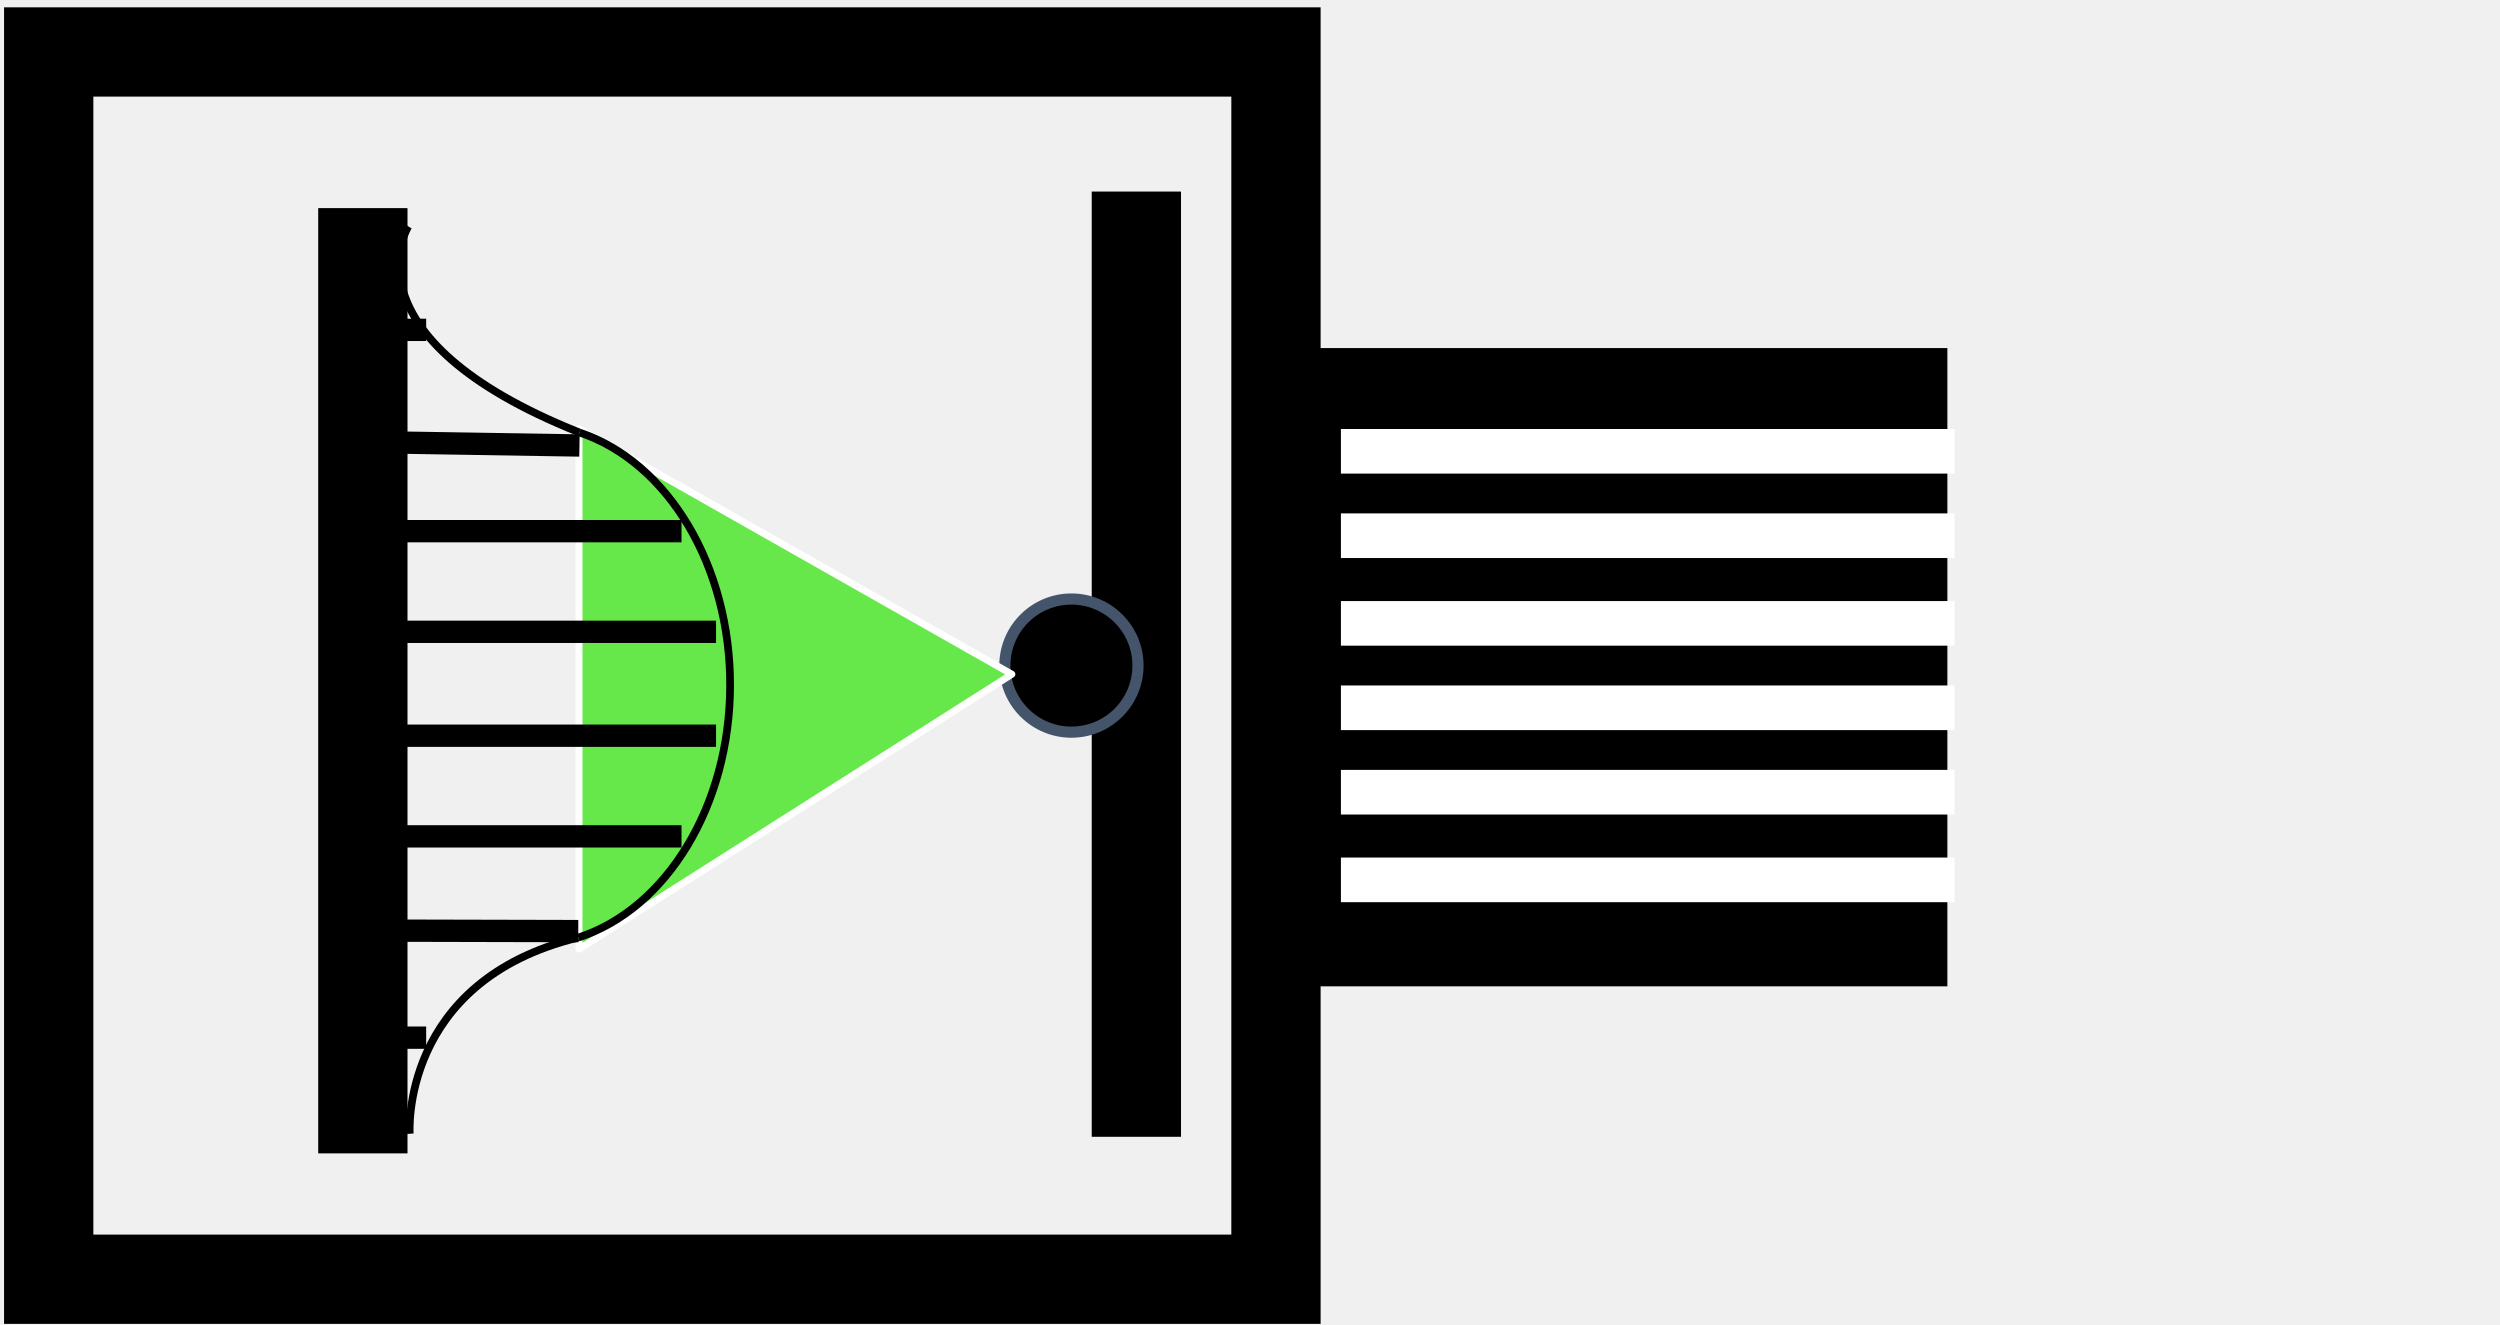
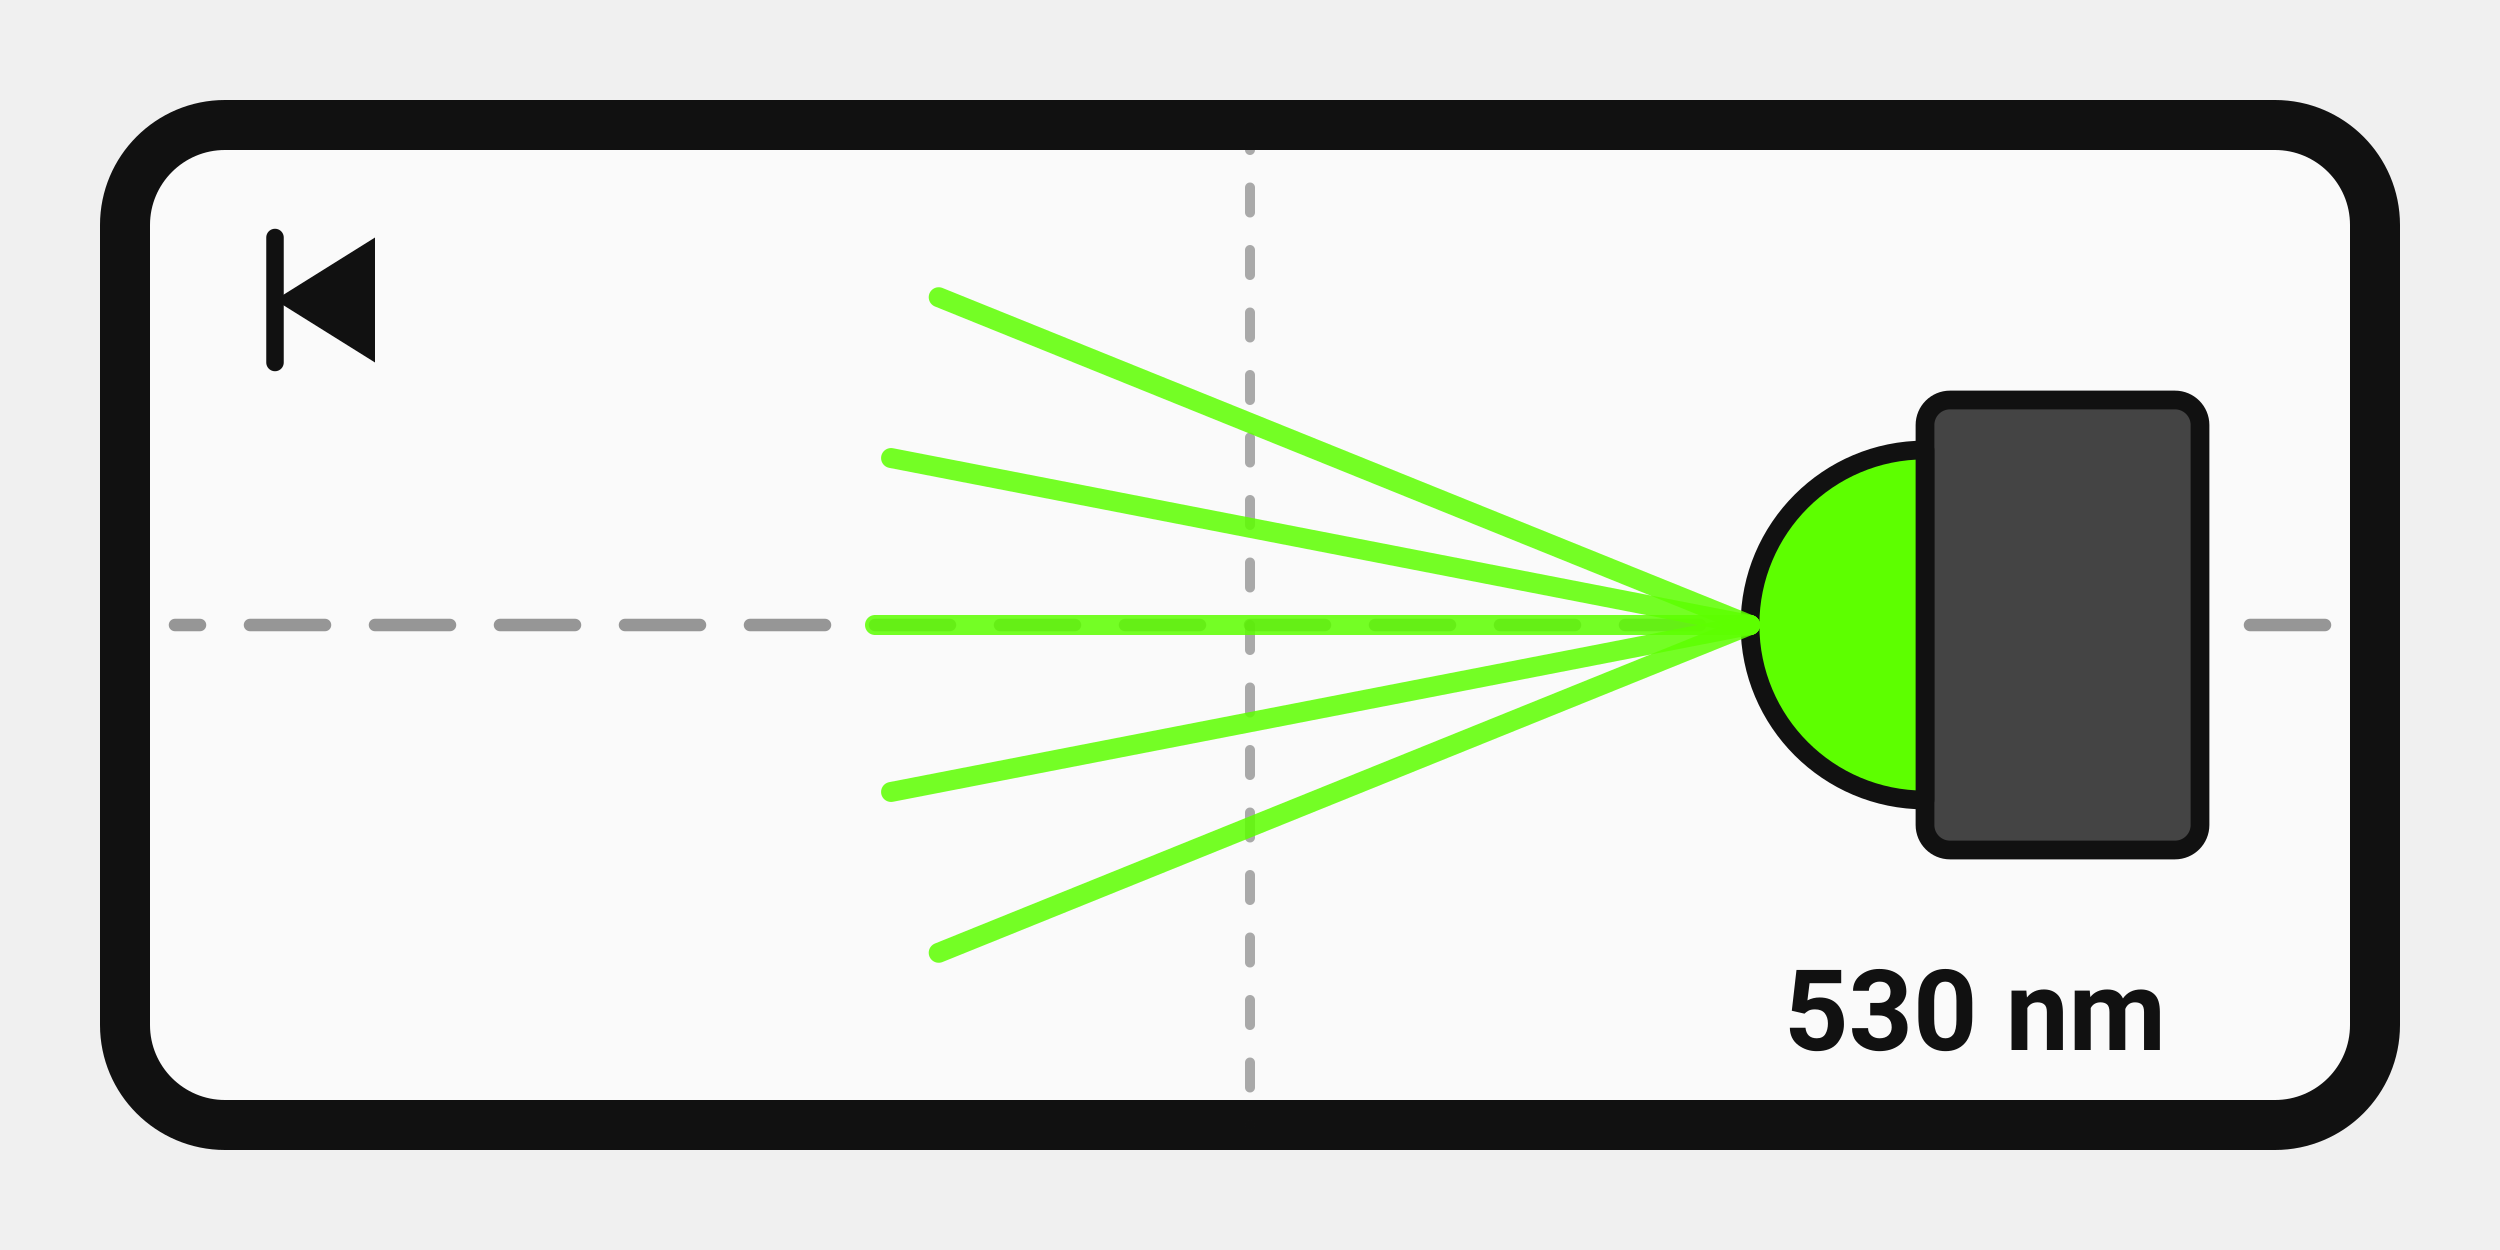
- <svg xmlns="http://www.w3.org/2000/svg" width="770" height="408" xml:space="preserve" overflow="hidden" version="1.1" id="svg10">
-   <defs id="defs10" />
-   <rect x="109.5" y="406.5" width="192" height="191" stroke="#000000" stroke-width="4.583" stroke-linecap="butt" stroke-linejoin="miter" stroke-miterlimit="8" stroke-opacity="1" fill="#000000" fill-opacity="1" transform="matrix(0,1,1,0,0,0)" id="rect1" />
-   <path d="m 413,139 188.978,3.6e-4" stroke="#ffffff" stroke-width="13.75" stroke-linecap="butt" stroke-linejoin="miter" stroke-miterlimit="8" stroke-opacity="1" fill="none" fill-rule="evenodd" id="path1" />
-   <path d="m 413,165 188.978,3.6e-4" stroke="#ffffff" stroke-width="13.75" stroke-linecap="butt" stroke-linejoin="miter" stroke-miterlimit="8" stroke-opacity="1" fill="none" fill-rule="evenodd" id="path2" />
-   <path d="m 413,218 188.978,3.6e-4" stroke="#ffffff" stroke-width="13.75" stroke-linecap="butt" stroke-linejoin="miter" stroke-miterlimit="8" stroke-opacity="1" fill="none" fill-rule="evenodd" id="path3" />
-   <path d="m 413,271 188.978,3.6e-4" stroke="#ffffff" stroke-width="13.75" stroke-linecap="butt" stroke-linejoin="miter" stroke-miterlimit="8" stroke-opacity="1" fill="none" fill-rule="evenodd" id="path4" />
-   <path d="m 413,244 188.978,3.6e-4" stroke="#ffffff" stroke-width="13.75" stroke-linecap="butt" stroke-linejoin="miter" stroke-miterlimit="8" stroke-opacity="1" fill="none" fill-rule="evenodd" id="path5" />
-   <path d="m 413,192 188.978,3.6e-4" stroke="#ffffff" stroke-width="13.75" stroke-linecap="butt" stroke-linejoin="miter" stroke-miterlimit="8" stroke-opacity="1" fill="none" fill-rule="evenodd" id="path6" />
-   <rect x="16" y="15" width="378" height="378" stroke="#000000" stroke-width="27.5" stroke-linecap="butt" stroke-linejoin="miter" stroke-miterlimit="8" stroke-opacity="1" fill="none" transform="matrix(0,1,1,0,0,0)" id="rect6" />
-   <path d="m 350,59 -3.6e-4,291.132" stroke="#000000" stroke-width="27.5" stroke-linecap="butt" stroke-linejoin="miter" stroke-miterlimit="8" stroke-opacity="1" fill="none" fill-rule="evenodd" id="path7" />
-   <path d="m 309.5,205 c 0,11.322 9.178,20.5 20.5,20.5 11.322,0 20.5,-9.178 20.5,-20.5 0,-11.322 -9.178,-20.5 -20.5,-20.5 -11.322,0 -20.5,9.178 -20.5,20.5 z" stroke="#44546a" stroke-width="3.438" stroke-linecap="butt" stroke-linejoin="round" stroke-miterlimit="10" stroke-opacity="1" fill="#000000" fill-rule="evenodd" fill-opacity="1" id="path8" />
-   <path d="M 178.338,132.062 311.662,207.664 178.338,292.336 Z" stroke="#ffffff" stroke-width="2.138" stroke-linecap="butt" stroke-linejoin="round" stroke-miterlimit="10" stroke-opacity="1" fill="#4a86e8" fill-rule="evenodd" fill-opacity="1" id="path9" style="fill:#67e84a;fill-opacity:1" />
-   <g id="g15" transform="translate(-75.23938,4.09956)">
-     <path d="M 187,351.14 V 60" stroke="#000000" stroke-width="27.5" stroke-linecap="butt" stroke-linejoin="miter" stroke-miterlimit="8" stroke-opacity="1" fill="none" fill-rule="evenodd" id="path1-4" />
-     <path d="m 196.5,97.5 h 10" stroke="#000000" stroke-width="6.875" stroke-linecap="butt" stroke-linejoin="miter" stroke-miterlimit="8" stroke-opacity="1" fill="none" fill-rule="evenodd" id="path2-9" />
-     <path d="m 183.406,131.987 70.302,1.126" stroke="#000000" stroke-width="6.875" stroke-linecap="butt" stroke-linejoin="miter" stroke-miterlimit="8" stroke-opacity="1" fill="none" fill-rule="evenodd" id="path3-2" />
-     <path d="M 175.5,159.5 H 285.146" stroke="#000000" stroke-width="6.875" stroke-linecap="butt" stroke-linejoin="miter" stroke-miterlimit="8" stroke-opacity="1" fill="none" fill-rule="evenodd" id="path4-0" />
-     <g id="g14">
-       <path d="M 175.5,190.5 H 295.783" stroke="#000000" stroke-width="6.875" stroke-linecap="butt" stroke-linejoin="miter" stroke-miterlimit="8" stroke-opacity="1" fill="none" fill-rule="evenodd" id="path5-6" />
-     </g>
-     <path d="M 176.5,222.5 H 295.783" stroke="#000000" stroke-width="6.875" stroke-linecap="butt" stroke-linejoin="miter" stroke-miterlimit="8" stroke-opacity="1" fill="none" fill-rule="evenodd" id="path6-6" />
-     <path d="M 175.5,253.5 H 285.146" stroke="#000000" stroke-width="6.875" stroke-linecap="butt" stroke-linejoin="miter" stroke-miterlimit="8" stroke-opacity="1" fill="none" fill-rule="evenodd" id="path7-5" />
-     <path d="m 180.5,282.5 72.843,0.179" stroke="#000000" stroke-width="6.875" stroke-linecap="butt" stroke-linejoin="miter" stroke-miterlimit="8" stroke-opacity="1" fill="none" fill-rule="evenodd" id="path8-4" />
-     <path d="m 196.5,315.5 h 10" stroke="#000000" stroke-width="6.875" stroke-linecap="butt" stroke-linejoin="miter" stroke-miterlimit="8" stroke-opacity="1" fill="none" fill-rule="evenodd" id="path9-6" />
-     <path style="fill:none;stroke:#000000;stroke-width:2.373;stroke-linejoin:round;stroke-miterlimit:100;paint-order:stroke fill markers" id="path12" d="m -129.113,253.708 a 80.236,61.74 0 0 1 -77.968,46.407 80.236,61.74 0 0 1 -77.598,-46.773" transform="rotate(-90)" />
-     <path style="fill:none;stroke:#000000;stroke-width:2.373;stroke-linejoin:round;stroke-miterlimit:100;stroke-dasharray:none;paint-order:stroke fill markers" d="M 253.708,129.113 C 179.856,99.599 201.003,65.637 201.003,65.637" id="path13" />
-     <path style="fill:none;stroke:#000000;stroke-width:2.373;stroke-linejoin:round;stroke-miterlimit:100;stroke-dasharray:none;paint-order:stroke fill markers" d="m 253.343,284.679 c -55.064,13.44 -51.899,60.422 -51.899,60.422" id="path13-1" />
-   </g>
+ <svg xmlns="http://www.w3.org/2000/svg" viewBox="0 0 200 100" width="100%" height="100%" preserveAspectRatio="xMidYMid meet" fill="none" stroke="#111111" stroke-linecap="round" stroke-linejoin="round" font-family="-apple-system, BlinkMacSystemFont, 'Segoe UI', Roboto, sans-serif" version="1.1" id="svg2172">
+   <defs id="defs2176" />
+   <rect x="-190" y="10" width="180" height="80" rx="8" ry="8" fill="#fafafa" stroke="#111111" stroke-width="4" id="rect2146" transform="scale(-1,1)" />
+   <line x1="100" y1="10" x2="100" y2="90" stroke="#111111" stroke-width="0.8" stroke-dasharray="2, 3" opacity="0.35" id="line2148" />
+   <line x1="186" y1="50" x2="14" y2="50" stroke="#444444" stroke-width="1" stroke-dasharray="6, 4" opacity="0.55" id="line2150" />
+   <rect x="-176" y="32" width="22" height="36" rx="2" fill="#444444" stroke="#111111" stroke-width="1.5" id="rect2152" transform="scale(-1,1)" />
+   <path d="m 154,36 a 14,14 0 0 0 0,28 z" fill="#5dff00" stroke="#111111" stroke-width="1.5" id="path2154" />
+   <line x1="140" y1="50" x2="75.097" y2="23.778" stroke="#5dff00" stroke-width="1.6" opacity="0.85" id="line2156" />
+   <line x1="140" y1="50" x2="71.286" y2="36.643" stroke="#5dff00" stroke-width="1.6" opacity="0.85" id="line2158" />
+   <line x1="140" y1="50" x2="70" y2="50" stroke="#5dff00" stroke-width="1.6" opacity="0.85" id="line2160" />
+   <line x1="140" y1="50" x2="71.286" y2="63.357" stroke="#5dff00" stroke-width="1.6" opacity="0.85" id="line2162" />
+   <line x1="140" y1="50" x2="75.097" y2="76.222" stroke="#5dff00" stroke-width="1.6" opacity="0.85" id="line2164" />
+   <text x="158" y="84" text-anchor="middle" font-size="9" font-weight="600" fill="#111111" stroke="none" id="text2166">530 nm</text>
+   <path d="M 30,19 V 29 L 22,24 Z" fill="#111111" stroke="none" id="path2168" />
+   <line x1="22" y1="19" x2="22" y2="29" stroke="#111111" stroke-width="1.4" id="line2170" />
</svg>
